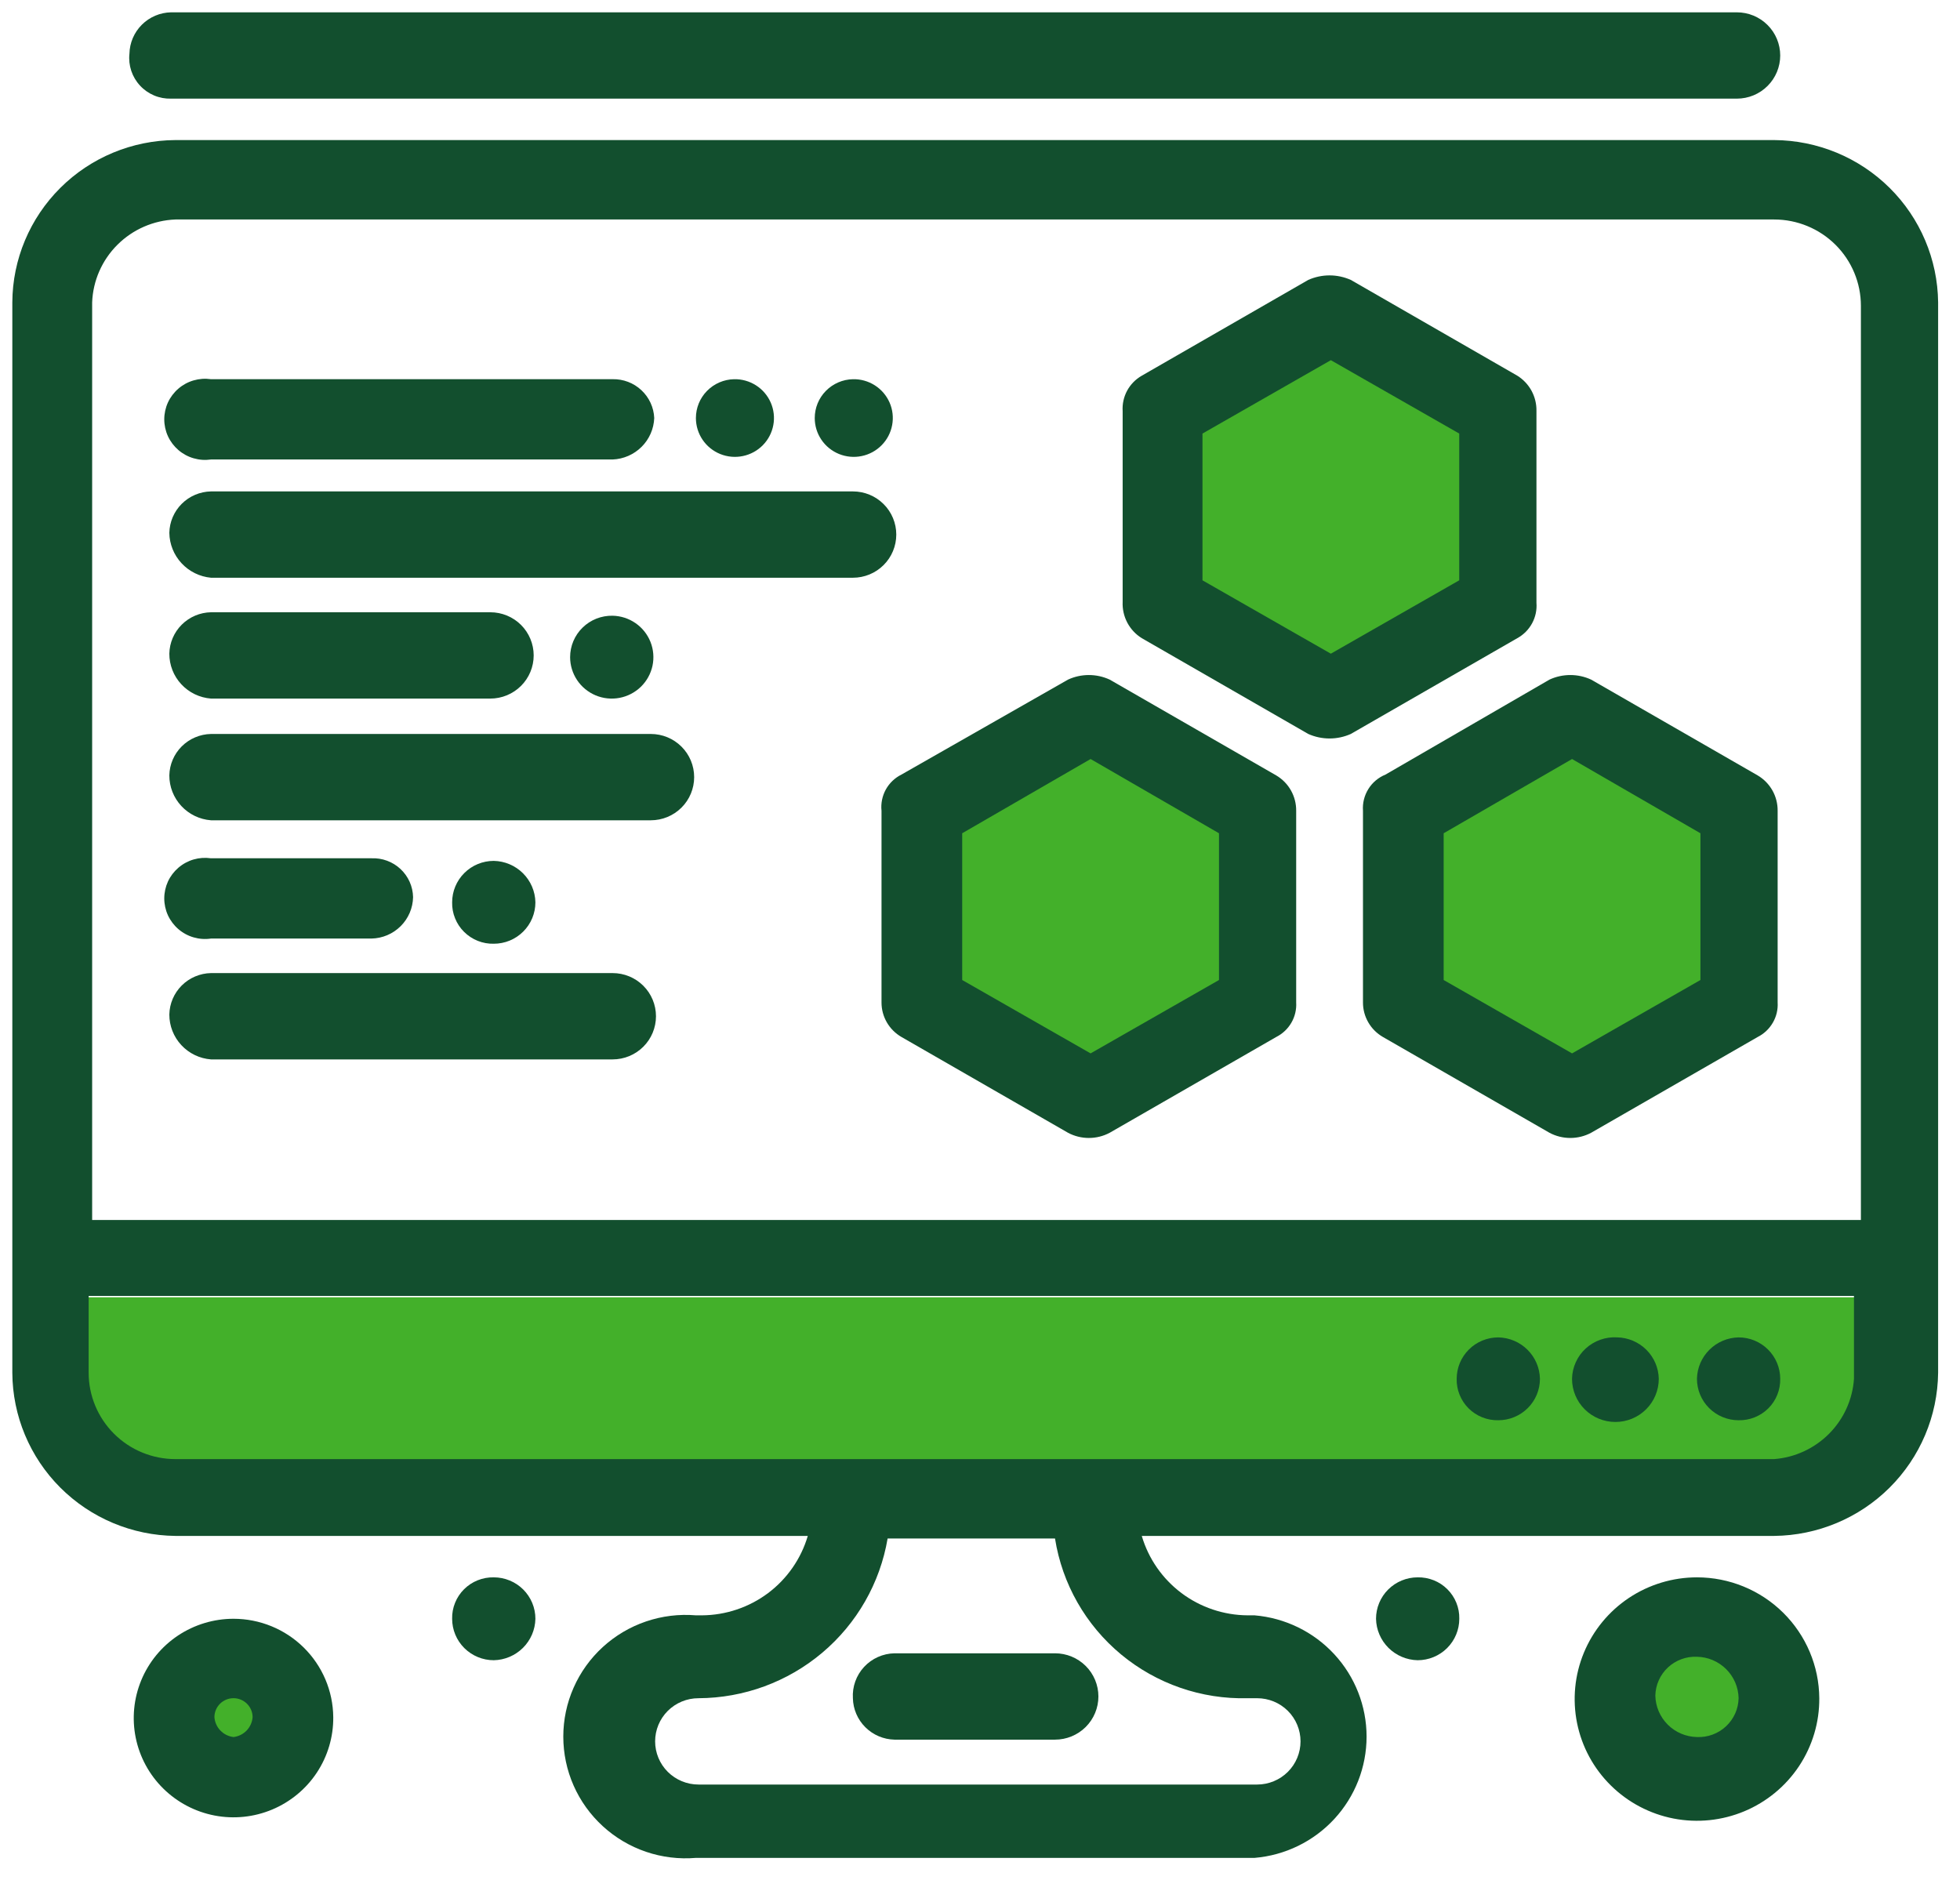
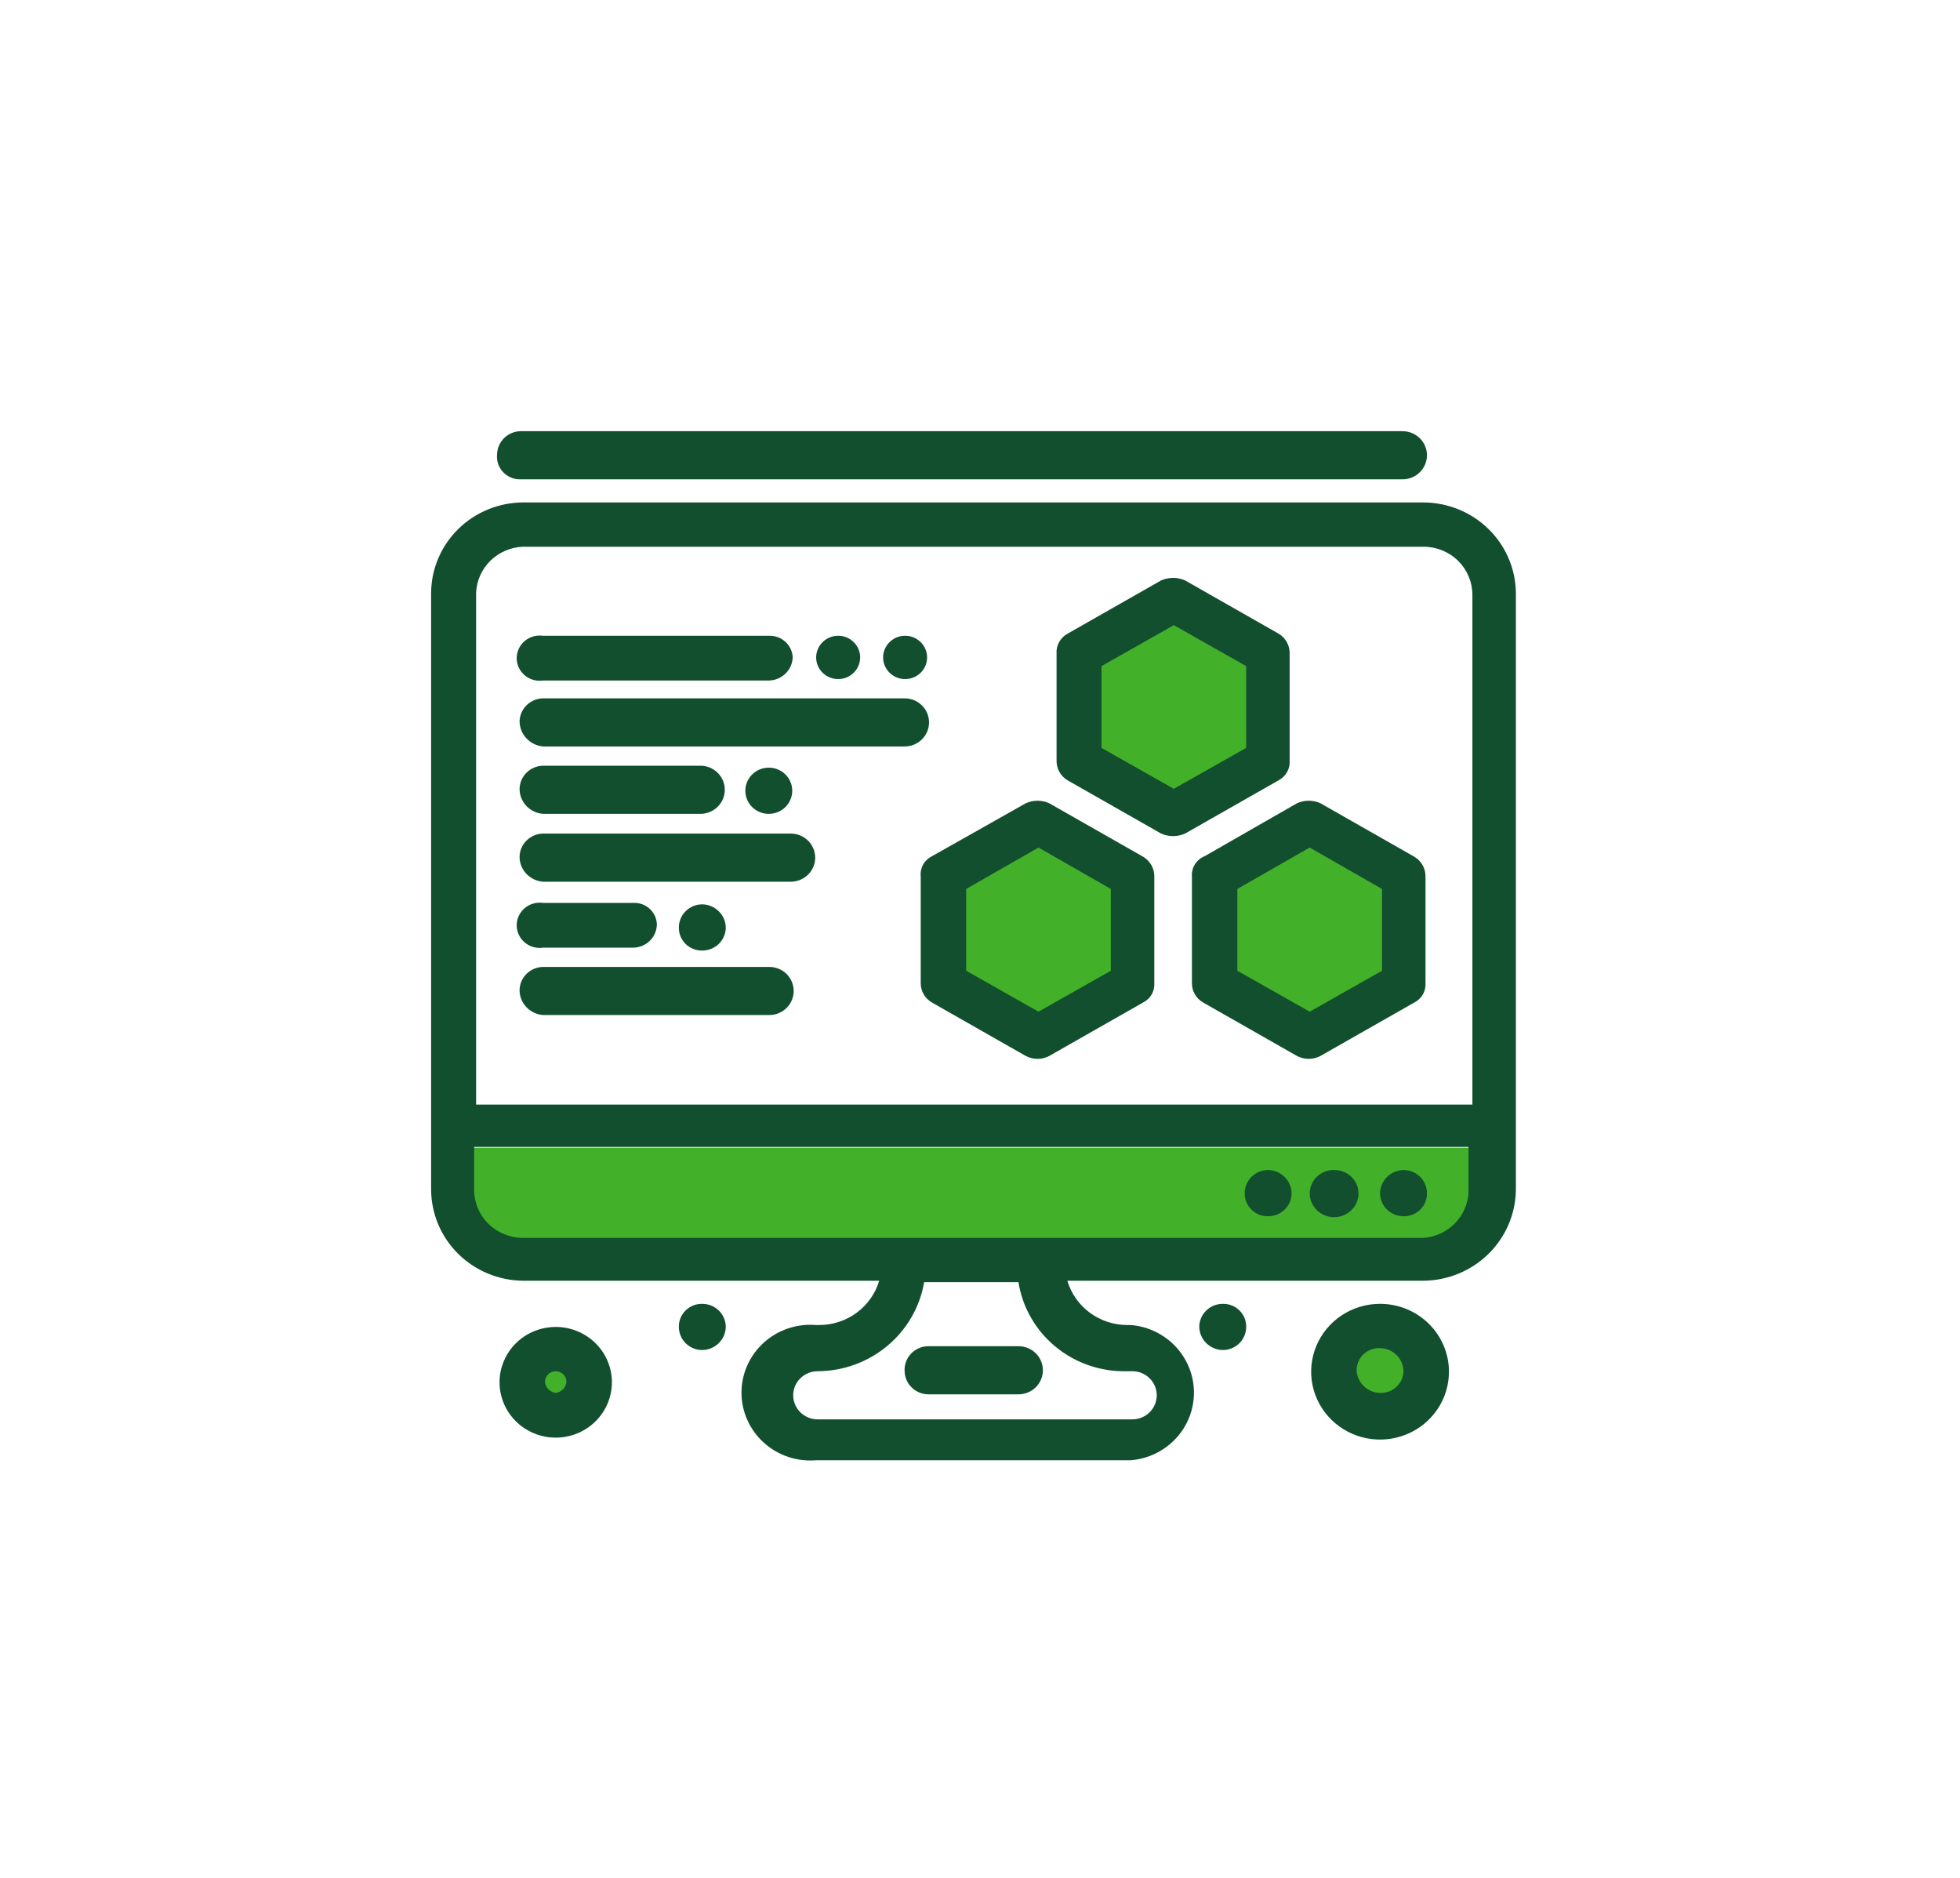
- <svg xmlns="http://www.w3.org/2000/svg" width="73" height="70" viewBox="0 0 73 70" fill="none">
-   <path d="M11.244 63.822C11.244 65.311 10.037 66.518 8.548 66.518C7.059 66.518 5.852 65.311 5.852 63.822C5.852 62.333 7.059 61.126 8.548 61.126C10.037 61.126 11.244 62.333 11.244 63.822Z" fill="#43B02A" />
-   <path d="M65.844 63.822C65.844 65.311 64.637 66.518 63.148 66.518C61.659 66.518 60.452 65.311 60.452 63.822C60.452 62.333 61.659 61.126 63.148 61.126C64.637 61.126 65.844 62.333 65.844 63.822Z" fill="#43B02A" />
-   <path d="M2.481 48.318H69.889V55.059H2.481V48.318Z" fill="#43B02A" />
-   <path d="M35.511 28.096H45.622V39.555H35.511V28.096Z" fill="#43B02A" />
-   <path d="M53.711 28.096H63.822V39.555H53.711V28.096Z" fill="#43B02A" />
-   <path d="M44.274 13.266H54.385V24.726H44.274V13.266Z" fill="#43B02A" />
-   <path d="M66.078 5.217H6.533C4.925 5.226 3.385 5.865 2.248 6.997C1.11 8.129 0.467 9.661 0.459 11.262V51.129C0.467 52.733 1.109 54.269 2.245 55.406C3.382 56.543 4.922 57.189 6.533 57.206H30.086C29.836 58.055 29.318 58.802 28.608 59.335C27.898 59.867 27.034 60.158 26.145 60.164H25.919C25.29 60.111 24.658 60.189 24.061 60.392C23.464 60.595 22.917 60.919 22.453 61.343C21.988 61.768 21.617 62.284 21.364 62.859C21.11 63.433 20.98 64.054 20.98 64.681C20.98 65.309 21.11 65.929 21.364 66.504C21.617 67.078 21.988 67.594 22.453 68.019C22.917 68.444 23.464 68.768 24.061 68.971C24.658 69.174 25.29 69.251 25.919 69.198H46.725C47.863 69.103 48.923 68.586 49.696 67.749C50.469 66.912 50.898 65.817 50.898 64.681C50.898 63.545 50.469 62.45 49.696 61.614C48.923 60.777 47.863 60.26 46.725 60.164H46.467C45.578 60.158 44.714 59.867 44.004 59.335C43.294 58.802 42.775 58.055 42.525 57.206H66.078C67.693 57.189 69.236 56.544 70.378 55.408C71.519 54.272 72.168 52.736 72.185 51.129V11.262C72.168 9.658 71.518 8.126 70.376 6.995C69.233 5.864 67.69 5.226 66.078 5.217ZM6.533 8.175H66.078C66.935 8.175 67.757 8.514 68.363 9.117C68.969 9.72 69.309 10.538 69.309 11.39V45.439H3.432V11.262C3.463 10.453 3.8 9.687 4.375 9.115C4.95 8.542 5.721 8.207 6.533 8.175ZM46.467 63.251H46.822C47.251 63.251 47.662 63.42 47.965 63.721C48.268 64.023 48.438 64.432 48.438 64.858C48.438 65.284 48.268 65.693 47.965 65.995C47.662 66.296 47.251 66.466 46.822 66.466H26.015C25.587 66.466 25.176 66.296 24.873 65.995C24.57 65.693 24.4 65.284 24.4 64.858C24.4 64.432 24.57 64.023 24.873 63.721C25.176 63.42 25.587 63.251 26.015 63.251C27.706 63.244 29.339 62.643 30.627 61.555C31.916 60.467 32.777 58.961 33.059 57.303H39.294C39.561 58.992 40.435 60.526 41.755 61.621C43.075 62.715 44.749 63.295 46.467 63.251ZM66.078 54.345H6.533C5.676 54.345 4.854 54.006 4.249 53.403C3.643 52.8 3.302 51.982 3.302 51.129V48.268H69.051V51.355C68.999 52.125 68.67 52.851 68.124 53.4C67.578 53.949 66.852 54.285 66.078 54.345Z" fill="#124F2E" />
-   <path d="M64.753 49.812C65.165 49.812 65.559 49.974 65.85 50.264C66.141 50.553 66.304 50.946 66.304 51.355C66.308 51.559 66.271 51.761 66.195 51.95C66.119 52.14 66.005 52.312 65.86 52.456C65.715 52.6 65.542 52.713 65.352 52.789C65.162 52.865 64.958 52.902 64.753 52.898C64.342 52.898 63.947 52.735 63.657 52.446C63.366 52.157 63.203 51.764 63.203 51.355C63.211 50.948 63.377 50.56 63.666 50.273C63.955 49.985 64.345 49.82 64.753 49.812Z" fill="#124F2E" />
-   <path d="M60.23 49.811C60.639 49.819 61.029 49.985 61.318 50.272C61.607 50.56 61.773 50.948 61.781 51.355C61.781 51.781 61.611 52.19 61.308 52.491C61.005 52.793 60.594 52.962 60.166 52.962C59.737 52.962 59.326 52.793 59.023 52.491C58.72 52.19 58.55 51.781 58.55 51.355C58.554 51.142 58.601 50.932 58.689 50.739C58.776 50.544 58.902 50.37 59.059 50.226C59.216 50.082 59.401 49.971 59.602 49.9C59.803 49.828 60.017 49.798 60.23 49.811Z" fill="#124F2E" />
-   <path d="M18.39 58.749C18.594 58.749 18.796 58.789 18.984 58.867C19.172 58.944 19.343 59.058 19.487 59.201C19.631 59.345 19.745 59.515 19.823 59.702C19.901 59.889 19.941 60.09 19.941 60.293C19.933 60.699 19.767 61.087 19.478 61.375C19.189 61.662 18.799 61.828 18.39 61.836C17.979 61.836 17.585 61.673 17.294 61.384C17.003 61.094 16.84 60.702 16.84 60.293C16.835 60.089 16.872 59.886 16.949 59.697C17.025 59.508 17.139 59.336 17.284 59.192C17.429 59.047 17.602 58.934 17.792 58.858C17.982 58.782 18.186 58.745 18.39 58.749Z" fill="#124F2E" />
-   <path d="M52.801 58.749C53.005 58.745 53.209 58.782 53.399 58.858C53.59 58.934 53.762 59.047 53.907 59.192C54.052 59.336 54.166 59.508 54.242 59.697C54.319 59.886 54.356 60.089 54.351 60.293C54.351 60.702 54.188 61.094 53.897 61.384C53.606 61.673 53.212 61.836 52.801 61.836C52.392 61.828 52.002 61.662 51.713 61.375C51.424 61.087 51.258 60.699 51.25 60.293C51.25 59.883 51.413 59.491 51.704 59.201C51.995 58.912 52.389 58.749 52.801 58.749Z" fill="#124F2E" />
-   <path d="M55.804 49.812C56.213 49.82 56.603 49.985 56.892 50.273C57.181 50.56 57.347 50.948 57.355 51.355C57.355 51.764 57.192 52.157 56.901 52.446C56.61 52.735 56.216 52.898 55.804 52.898C55.599 52.902 55.396 52.865 55.206 52.789C55.016 52.713 54.843 52.6 54.698 52.456C54.553 52.312 54.439 52.14 54.363 51.95C54.286 51.761 54.249 51.559 54.254 51.355C54.254 50.946 54.417 50.553 54.708 50.264C54.999 49.974 55.393 49.812 55.804 49.812Z" fill="#124F2E" />
-   <path d="M18.39 32.064C18.799 32.072 19.189 32.237 19.478 32.525C19.767 32.813 19.933 33.2 19.941 33.607C19.941 33.81 19.901 34.01 19.823 34.198C19.745 34.385 19.631 34.555 19.487 34.698C19.343 34.842 19.172 34.955 18.984 35.033C18.796 35.11 18.594 35.15 18.39 35.15C18.186 35.155 17.982 35.118 17.792 35.042C17.602 34.966 17.429 34.852 17.284 34.708C17.139 34.564 17.025 34.392 16.949 34.203C16.872 34.014 16.835 33.811 16.84 33.607C16.84 33.198 17.003 32.805 17.294 32.516C17.585 32.226 17.979 32.064 18.39 32.064Z" fill="#124F2E" />
-   <path d="M22.817 22.933C23.123 22.94 23.419 23.035 23.67 23.209C23.921 23.382 24.114 23.625 24.227 23.908C24.339 24.19 24.365 24.5 24.302 24.797C24.238 25.094 24.088 25.366 23.87 25.579C23.652 25.791 23.376 25.935 23.076 25.992C22.776 26.049 22.466 26.017 22.184 25.899C21.903 25.781 21.663 25.584 21.494 25.331C21.325 25.078 21.234 24.78 21.234 24.477C21.234 24.271 21.275 24.068 21.355 23.878C21.435 23.689 21.552 23.517 21.7 23.374C21.847 23.23 22.022 23.117 22.214 23.041C22.406 22.966 22.611 22.929 22.817 22.933Z" fill="#124F2E" />
-   <path d="M27.34 14.124C27.629 14.117 27.913 14.197 28.157 14.352C28.4 14.507 28.591 14.73 28.706 14.994C28.821 15.258 28.855 15.55 28.802 15.832C28.75 16.115 28.614 16.376 28.412 16.581C28.21 16.787 27.951 16.928 27.668 16.986C27.386 17.045 27.091 17.018 26.824 16.91C26.556 16.801 26.327 16.616 26.166 16.377C26.005 16.139 25.919 15.858 25.919 15.57C25.919 15.192 26.067 14.829 26.333 14.559C26.599 14.288 26.96 14.132 27.34 14.124Z" fill="#124F2E" />
-   <path d="M31.766 14.124C32.055 14.117 32.339 14.197 32.583 14.352C32.826 14.507 33.017 14.73 33.133 14.994C33.248 15.258 33.281 15.55 33.228 15.832C33.176 16.115 33.04 16.376 32.838 16.581C32.636 16.787 32.377 16.928 32.094 16.986C31.812 17.045 31.518 17.018 31.25 16.91C30.983 16.801 30.753 16.616 30.592 16.377C30.431 16.139 30.345 15.858 30.345 15.57C30.345 15.192 30.493 14.829 30.759 14.559C31.025 14.288 31.386 14.132 31.766 14.124Z" fill="#124F2E" />
-   <path d="M50.764 30.199V37.337C50.763 37.597 50.831 37.853 50.962 38.079C51.092 38.305 51.28 38.492 51.507 38.623L57.711 42.191C57.949 42.318 58.215 42.384 58.486 42.384C58.756 42.384 59.023 42.318 59.261 42.191L65.465 38.623C65.701 38.504 65.897 38.319 66.029 38.09C66.162 37.862 66.224 37.6 66.208 37.337V30.199C66.211 29.934 66.144 29.672 66.014 29.441C65.883 29.209 65.694 29.016 65.465 28.881L59.261 25.312C59.018 25.2 58.754 25.142 58.486 25.142C58.218 25.142 57.953 25.2 57.711 25.312L51.604 28.849C51.339 28.957 51.114 29.145 50.964 29.388C50.813 29.631 50.743 29.915 50.764 30.199ZM53.769 31.035L58.551 28.27L63.332 31.035V36.501L58.551 39.234L53.769 36.501V31.035Z" fill="#124F2E" />
-   <path d="M42.524 23.768L48.727 27.337C48.976 27.448 49.246 27.505 49.519 27.505C49.792 27.505 50.061 27.448 50.31 27.337L56.514 23.768C56.747 23.64 56.938 23.447 57.064 23.213C57.19 22.979 57.246 22.715 57.225 22.45V15.312C57.231 15.05 57.169 14.791 57.045 14.56C56.92 14.329 56.737 14.134 56.514 13.994L50.31 10.425C50.061 10.315 49.792 10.257 49.519 10.257C49.246 10.257 48.976 10.315 48.727 10.425L42.524 13.994C42.294 14.126 42.105 14.319 41.979 14.552C41.854 14.785 41.796 15.049 41.813 15.312V22.418C41.801 22.685 41.86 22.951 41.985 23.189C42.11 23.426 42.296 23.626 42.524 23.768ZM44.786 16.148L49.567 13.415L54.349 16.148V21.614L49.567 24.347L44.786 21.614V16.148Z" fill="#124F2E" />
-   <path d="M32.832 30.199V37.337C32.831 37.597 32.9 37.853 33.03 38.079C33.161 38.305 33.349 38.492 33.575 38.623L39.779 42.191C40.017 42.318 40.284 42.384 40.554 42.384C40.825 42.384 41.091 42.318 41.33 42.191L47.533 38.623C47.769 38.504 47.966 38.319 48.098 38.09C48.23 37.862 48.292 37.6 48.276 37.337V30.199C48.279 29.934 48.212 29.672 48.082 29.441C47.952 29.209 47.762 29.016 47.533 28.881L41.33 25.312C41.087 25.2 40.822 25.142 40.554 25.142C40.286 25.142 40.022 25.2 39.779 25.312L33.575 28.849C33.328 28.972 33.124 29.167 32.991 29.408C32.859 29.65 32.803 29.926 32.832 30.199ZM35.837 31.035L40.619 28.27L45.401 31.035V36.501L40.619 39.234L35.837 36.501V31.035Z" fill="#124F2E" />
-   <path d="M7.857 17.114H22.816C23.222 17.098 23.608 16.93 23.895 16.644C24.183 16.358 24.351 15.975 24.367 15.57C24.35 15.175 24.178 14.802 23.888 14.532C23.598 14.261 23.214 14.115 22.816 14.123H7.857C7.641 14.092 7.421 14.107 7.212 14.168C7.003 14.228 6.809 14.333 6.644 14.475C6.479 14.617 6.346 14.792 6.255 14.99C6.165 15.187 6.118 15.402 6.118 15.619C6.118 15.836 6.165 16.05 6.255 16.247C6.346 16.445 6.479 16.62 6.644 16.762C6.809 16.904 7.003 17.009 7.212 17.069C7.421 17.13 7.641 17.145 7.857 17.114Z" fill="#124F2E" />
-   <path d="M7.858 21.518H31.766C32.195 21.518 32.606 21.349 32.909 21.047C33.212 20.746 33.382 20.337 33.382 19.91C33.382 19.484 33.212 19.075 32.909 18.774C32.606 18.472 32.195 18.303 31.766 18.303H7.858C7.449 18.311 7.059 18.476 6.77 18.764C6.481 19.052 6.315 19.439 6.307 19.846C6.313 20.266 6.475 20.669 6.761 20.977C7.047 21.286 7.438 21.479 7.858 21.518Z" fill="#124F2E" />
-   <path d="M7.858 26.019H18.261C18.69 26.019 19.101 25.849 19.404 25.548C19.707 25.246 19.877 24.837 19.877 24.411C19.877 23.985 19.707 23.576 19.404 23.274C19.101 22.973 18.69 22.804 18.261 22.804H7.858C7.449 22.812 7.059 22.977 6.77 23.265C6.481 23.552 6.315 23.94 6.307 24.347C6.306 24.769 6.465 25.176 6.753 25.486C7.04 25.796 7.435 25.986 7.858 26.019Z" fill="#124F2E" />
-   <path d="M7.858 30.552H24.239C24.667 30.552 25.078 30.383 25.381 30.081C25.684 29.78 25.854 29.371 25.854 28.945C25.854 28.518 25.684 28.109 25.381 27.808C25.078 27.506 24.667 27.337 24.239 27.337H7.858C7.449 27.345 7.059 27.511 6.77 27.798C6.481 28.086 6.315 28.474 6.307 28.88C6.306 29.302 6.465 29.709 6.753 30.019C7.04 30.329 7.435 30.52 7.858 30.552Z" fill="#124F2E" />
-   <path d="M7.857 34.957H13.834C14.243 34.949 14.633 34.784 14.922 34.496C15.211 34.209 15.377 33.821 15.385 33.414C15.381 33.217 15.337 33.023 15.257 32.843C15.176 32.663 15.06 32.501 14.916 32.366C14.771 32.231 14.601 32.126 14.415 32.058C14.23 31.989 14.032 31.959 13.834 31.967H7.857C7.641 31.936 7.421 31.951 7.212 32.011C7.003 32.072 6.809 32.177 6.644 32.319C6.479 32.461 6.346 32.636 6.255 32.833C6.165 33.031 6.118 33.245 6.118 33.462C6.118 33.679 6.165 33.894 6.255 34.091C6.346 34.288 6.479 34.464 6.644 34.606C6.809 34.748 7.003 34.853 7.212 34.913C7.421 34.974 7.641 34.989 7.857 34.957Z" fill="#124F2E" />
-   <path d="M7.858 39.458H22.817C23.245 39.458 23.656 39.289 23.959 38.987C24.262 38.686 24.432 38.277 24.432 37.851C24.432 37.424 24.262 37.015 23.959 36.714C23.656 36.412 23.245 36.243 22.817 36.243H7.858C7.449 36.251 7.059 36.417 6.77 36.704C6.481 36.992 6.315 37.38 6.307 37.786C6.306 38.208 6.465 38.615 6.753 38.925C7.04 39.235 7.435 39.426 7.858 39.458Z" fill="#124F2E" />
-   <path d="M8.697 60.292C7.96 60.292 7.241 60.51 6.629 60.917C6.017 61.325 5.541 61.905 5.261 62.582C4.981 63.26 4.909 64.005 5.055 64.723C5.201 65.441 5.558 66.1 6.081 66.615C6.604 67.131 7.269 67.481 7.992 67.62C8.715 67.759 9.463 67.681 10.141 67.396C10.819 67.111 11.398 66.632 11.802 66.02C12.206 65.408 12.419 64.69 12.412 63.957C12.404 62.982 12.008 62.05 11.313 61.364C10.617 60.677 9.676 60.292 8.697 60.292ZM8.697 64.697C8.51 64.675 8.337 64.589 8.208 64.454C8.078 64.319 8 64.144 7.986 63.957C7.986 63.77 8.061 63.59 8.194 63.457C8.327 63.325 8.508 63.25 8.697 63.25C8.885 63.25 9.066 63.325 9.199 63.457C9.333 63.59 9.408 63.77 9.408 63.957C9.394 64.144 9.315 64.319 9.186 64.454C9.056 64.589 8.883 64.675 8.697 64.697Z" fill="#124F2E" />
-   <path d="M63.204 58.749C62.301 58.749 61.419 59.016 60.669 59.515C59.919 60.015 59.336 60.725 58.992 61.555C58.648 62.385 58.56 63.298 58.738 64.179C58.916 65.059 59.353 65.867 59.994 66.499C60.634 67.132 61.449 67.561 62.335 67.733C63.221 67.904 64.138 67.809 64.969 67.461C65.801 67.113 66.51 66.527 67.007 65.778C67.504 65.028 67.766 64.148 67.759 63.25C67.751 62.053 67.267 60.909 66.413 60.065C65.56 59.222 64.406 58.749 63.204 58.749ZM63.204 64.697C62.795 64.689 62.405 64.524 62.116 64.236C61.827 63.948 61.661 63.56 61.653 63.154C61.657 62.957 61.7 62.763 61.781 62.583C61.862 62.402 61.978 62.24 62.122 62.105C62.267 61.971 62.437 61.866 62.622 61.798C62.808 61.729 63.006 61.698 63.204 61.707C63.612 61.715 64.002 61.88 64.291 62.168C64.58 62.456 64.746 62.843 64.754 63.25C64.75 63.447 64.707 63.642 64.626 63.822C64.545 64.001 64.429 64.164 64.285 64.298C64.14 64.433 63.97 64.538 63.785 64.606C63.599 64.675 63.401 64.706 63.204 64.697Z" fill="#124F2E" />
-   <path d="M6.371 3.674H64.689C65.117 3.674 65.528 3.505 65.831 3.203C66.134 2.902 66.304 2.493 66.304 2.067C66.304 1.64 66.134 1.231 65.831 0.93C65.528 0.628 65.117 0.459 64.689 0.459H6.371C5.963 0.467 5.573 0.632 5.284 0.92C4.995 1.208 4.829 1.595 4.821 2.002C4.797 2.216 4.821 2.433 4.889 2.638C4.957 2.842 5.068 3.03 5.215 3.188C5.361 3.347 5.541 3.472 5.74 3.556C5.94 3.64 6.155 3.68 6.371 3.674Z" fill="#124F2E" />
-   <path d="M31.766 63.25C31.774 63.657 31.941 64.045 32.23 64.332C32.519 64.62 32.908 64.785 33.317 64.794H39.294C39.723 64.794 40.134 64.624 40.437 64.323C40.74 64.021 40.91 63.612 40.91 63.186C40.91 62.76 40.74 62.351 40.437 62.049C40.134 61.748 39.723 61.578 39.294 61.578H33.317C33.104 61.582 32.893 61.629 32.698 61.716C32.503 61.803 32.328 61.929 32.183 62.085C32.038 62.241 31.927 62.425 31.855 62.625C31.783 62.825 31.753 63.038 31.766 63.25Z" fill="#124F2E" />
+ <svg xmlns="http://www.w3.org/2000/svg" width="95" height="91" viewBox="0 0 95 91" fill="none">
+   <path d="M28.802 66.866C28.802 67.946 27.918 68.822 26.826 68.822C25.734 68.822 24.849 67.946 24.849 66.866C24.849 65.785 25.734 64.91 26.826 64.91C27.918 64.91 28.802 65.785 28.802 66.866Z" fill="#43B02A" />
+   <path d="M68.826 66.866C68.826 67.946 67.941 68.822 66.85 68.822C65.758 68.822 64.873 67.946 64.873 66.866C64.873 65.785 65.758 64.91 66.85 64.91C67.941 64.91 68.826 65.785 68.826 66.866Z" fill="#43B02A" />
+   <path d="M22.379 55.618H71.791V60.508H22.379V55.618Z" fill="#43B02A" />
+   <path d="M46.591 40.947H54.003V49.261H46.591V40.947Z" fill="#43B02A" />
+   <path d="M59.932 40.947H67.344V49.261H59.932V40.947Z" fill="#43B02A" />
+   <path d="M53.014 30.188H60.426V38.502H53.014V30.188Z" fill="#43B02A" />
+   <path d="M68.998 24.349H25.349C24.17 24.355 23.041 24.819 22.208 25.64C21.374 26.461 20.903 27.573 20.896 28.734V57.657C20.903 58.821 21.373 59.935 22.206 60.76C23.039 61.585 24.168 62.054 25.349 62.066H42.614C42.431 62.682 42.051 63.224 41.531 63.61C41.01 63.997 40.377 64.208 39.725 64.212H39.559C39.099 64.174 38.635 64.23 38.198 64.377C37.76 64.525 37.359 64.76 37.019 65.068C36.678 65.376 36.407 65.75 36.221 66.167C36.035 66.584 35.939 67.034 35.939 67.489C35.939 67.944 36.035 68.395 36.221 68.811C36.407 69.228 36.678 69.603 37.019 69.91C37.359 70.219 37.76 70.454 38.198 70.601C38.635 70.748 39.099 70.805 39.559 70.766H54.812C55.646 70.697 56.423 70.322 56.989 69.715C57.556 69.108 57.87 68.313 57.87 67.489C57.87 66.665 57.556 65.871 56.989 65.263C56.423 64.657 55.646 64.281 54.812 64.212H54.622C53.97 64.208 53.337 63.997 52.816 63.61C52.296 63.224 51.916 62.682 51.733 62.066H68.998C70.181 62.054 71.313 61.585 72.15 60.761C72.986 59.937 73.462 58.823 73.474 57.657V28.734C73.462 27.571 72.986 26.459 72.148 25.638C71.311 24.818 70.179 24.355 68.998 24.349ZM25.349 26.495H68.998C69.626 26.495 70.229 26.74 70.673 27.178C71.117 27.615 71.366 28.209 71.366 28.827V53.529H23.076V28.734C23.099 28.147 23.346 27.591 23.767 27.176C24.189 26.761 24.753 26.518 25.349 26.495ZM54.622 66.451H54.883C55.197 66.451 55.498 66.574 55.72 66.793C55.942 67.011 56.067 67.308 56.067 67.617C56.067 67.927 55.942 68.223 55.72 68.442C55.498 68.661 55.197 68.784 54.883 68.784H39.63C39.316 68.784 39.015 68.661 38.793 68.442C38.571 68.223 38.446 67.927 38.446 67.617C38.446 67.308 38.571 67.011 38.793 66.793C39.015 66.574 39.316 66.451 39.63 66.451C40.869 66.446 42.066 66.011 43.011 65.221C43.956 64.432 44.587 63.339 44.793 62.136H49.364C49.559 63.361 50.2 64.475 51.168 65.269C52.135 66.063 53.363 66.483 54.622 66.451ZM68.998 59.99H25.349C24.721 59.99 24.119 59.744 23.674 59.307C23.23 58.869 22.981 58.276 22.981 57.657V55.581H71.177V57.821C71.139 58.38 70.898 58.907 70.498 59.305C70.097 59.703 69.565 59.946 68.998 59.99Z" fill="#124F2E" />
+   <path d="M68.027 56.701C68.328 56.701 68.617 56.819 68.831 57.029C69.044 57.239 69.163 57.524 69.163 57.821C69.167 57.969 69.139 58.116 69.083 58.253C69.028 58.39 68.944 58.515 68.838 58.62C68.731 58.724 68.605 58.807 68.466 58.862C68.326 58.917 68.177 58.944 68.027 58.941C67.725 58.941 67.436 58.823 67.223 58.613C67.01 58.403 66.89 58.118 66.89 57.821C66.896 57.526 67.017 57.245 67.229 57.036C67.441 56.827 67.727 56.707 68.027 56.701Z" fill="#124F2E" />
+   <path d="M64.711 56.701C65.01 56.707 65.296 56.827 65.508 57.036C65.72 57.244 65.842 57.526 65.848 57.821C65.848 58.13 65.723 58.427 65.501 58.645C65.279 58.864 64.978 58.987 64.664 58.987C64.35 58.987 64.048 58.864 63.826 58.645C63.604 58.427 63.48 58.13 63.48 57.821C63.482 57.666 63.517 57.514 63.581 57.374C63.645 57.233 63.737 57.107 63.853 57.002C63.968 56.897 64.103 56.817 64.251 56.765C64.398 56.713 64.555 56.691 64.711 56.701Z" fill="#124F2E" />
+   <path d="M34.041 63.186C34.19 63.186 34.338 63.215 34.476 63.271C34.614 63.327 34.739 63.41 34.845 63.514C34.95 63.617 35.034 63.741 35.091 63.877C35.148 64.013 35.178 64.158 35.178 64.305C35.172 64.6 35.05 64.882 34.838 65.09C34.626 65.299 34.34 65.419 34.041 65.425C33.739 65.425 33.45 65.307 33.237 65.097C33.024 64.887 32.904 64.602 32.904 64.305C32.901 64.157 32.928 64.01 32.984 63.873C33.04 63.736 33.124 63.611 33.23 63.507C33.336 63.402 33.463 63.319 33.602 63.264C33.742 63.209 33.891 63.182 34.041 63.186Z" fill="#124F2E" />
+   <path d="M59.265 63.186C59.415 63.182 59.564 63.209 59.704 63.264C59.843 63.319 59.97 63.402 60.076 63.507C60.182 63.611 60.266 63.736 60.322 63.873C60.378 64.01 60.405 64.157 60.402 64.305C60.402 64.602 60.282 64.887 60.069 65.097C59.856 65.307 59.566 65.425 59.265 65.425C58.965 65.419 58.68 65.299 58.468 65.09C58.256 64.882 58.134 64.6 58.128 64.305C58.128 64.008 58.248 63.724 58.461 63.514C58.674 63.303 58.963 63.186 59.265 63.186Z" fill="#124F2E" />
+   <path d="M61.467 56.701C61.766 56.707 62.052 56.827 62.264 57.036C62.476 57.245 62.598 57.526 62.604 57.821C62.604 58.118 62.484 58.403 62.271 58.613C62.057 58.823 61.768 58.941 61.467 58.941C61.317 58.944 61.167 58.917 61.028 58.862C60.889 58.807 60.762 58.724 60.656 58.62C60.55 58.515 60.466 58.39 60.41 58.253C60.354 58.116 60.327 57.969 60.33 57.821C60.33 57.524 60.45 57.239 60.663 57.029C60.876 56.819 61.165 56.701 61.467 56.701Z" fill="#124F2E" />
+   <path d="M34.041 43.825C34.34 43.831 34.626 43.951 34.838 44.16C35.05 44.369 35.172 44.65 35.178 44.945C35.178 45.092 35.148 45.238 35.091 45.373C35.034 45.509 34.95 45.633 34.845 45.737C34.739 45.841 34.614 45.923 34.476 45.979C34.338 46.036 34.19 46.065 34.041 46.065C33.891 46.068 33.742 46.041 33.602 45.986C33.463 45.931 33.336 45.848 33.23 45.744C33.124 45.639 33.04 45.514 32.984 45.377C32.928 45.24 32.901 45.093 32.904 44.945C32.904 44.648 33.024 44.363 33.237 44.153C33.45 43.943 33.739 43.825 34.041 43.825Z" fill="#124F2E" />
+   <path d="M37.286 37.201C37.51 37.206 37.727 37.276 37.911 37.401C38.095 37.527 38.237 37.703 38.319 37.908C38.402 38.113 38.421 38.338 38.374 38.553C38.328 38.769 38.218 38.966 38.058 39.121C37.898 39.275 37.695 39.379 37.476 39.42C37.256 39.462 37.028 39.438 36.822 39.353C36.616 39.268 36.44 39.124 36.316 38.941C36.192 38.757 36.126 38.541 36.126 38.321C36.125 38.172 36.156 38.025 36.214 37.887C36.273 37.75 36.359 37.625 36.467 37.521C36.575 37.417 36.703 37.335 36.844 37.28C36.984 37.225 37.135 37.198 37.286 37.201Z" fill="#124F2E" />
+   <path d="M40.601 30.81C40.813 30.805 41.022 30.863 41.2 30.975C41.378 31.088 41.518 31.25 41.603 31.442C41.687 31.633 41.712 31.845 41.673 32.05C41.635 32.255 41.535 32.444 41.387 32.593C41.239 32.742 41.049 32.845 40.842 32.887C40.635 32.929 40.419 32.91 40.223 32.831C40.027 32.753 39.859 32.618 39.741 32.445C39.623 32.272 39.559 32.068 39.559 31.86C39.559 31.585 39.668 31.322 39.863 31.126C40.058 30.929 40.323 30.816 40.601 30.81Z" fill="#124F2E" />
+   <path d="M43.846 30.81C44.058 30.805 44.266 30.863 44.444 30.975C44.623 31.088 44.763 31.25 44.847 31.442C44.932 31.633 44.956 31.845 44.918 32.05C44.879 32.255 44.78 32.444 44.632 32.593C44.484 32.742 44.294 32.845 44.087 32.887C43.879 32.929 43.664 32.91 43.468 32.831C43.271 32.753 43.103 32.618 42.985 32.445C42.867 32.272 42.804 32.068 42.804 31.86C42.804 31.585 42.913 31.322 43.108 31.126C43.302 30.929 43.567 30.816 43.846 30.81Z" fill="#124F2E" />
+   <path d="M57.772 42.473V47.651C57.771 47.84 57.821 48.026 57.917 48.19C58.013 48.353 58.151 48.489 58.317 48.584L62.864 51.173C63.039 51.265 63.234 51.313 63.432 51.313C63.631 51.313 63.826 51.265 64.001 51.173L68.548 48.584C68.721 48.498 68.865 48.364 68.962 48.198C69.059 48.032 69.104 47.842 69.093 47.651V42.473C69.095 42.28 69.046 42.09 68.951 41.923C68.855 41.755 68.716 41.615 68.548 41.516L64.001 38.927C63.823 38.846 63.629 38.804 63.432 38.804C63.236 38.804 63.042 38.846 62.864 38.927L58.388 41.493C58.193 41.571 58.029 41.708 57.918 41.884C57.808 42.06 57.756 42.266 57.772 42.473ZM59.974 43.079L63.48 41.073L66.985 43.079V47.044L63.48 49.027L59.974 47.044V43.079Z" fill="#124F2E" />
+   <path d="M51.732 37.807L56.279 40.396C56.462 40.477 56.659 40.518 56.859 40.518C57.059 40.518 57.257 40.477 57.44 40.396L61.987 37.807C62.158 37.714 62.298 37.574 62.39 37.404C62.482 37.235 62.523 37.043 62.508 36.851V31.672C62.513 31.482 62.467 31.294 62.376 31.126C62.285 30.959 62.151 30.817 61.987 30.716L57.44 28.127C57.257 28.047 57.059 28.005 56.859 28.005C56.659 28.005 56.462 28.047 56.279 28.127L51.732 30.716C51.563 30.812 51.425 30.952 51.332 31.121C51.24 31.29 51.198 31.481 51.211 31.672V36.827C51.202 37.022 51.245 37.215 51.337 37.387C51.428 37.559 51.565 37.704 51.732 37.807ZM53.39 32.279L56.895 30.296L60.4 32.279V36.244L56.895 38.227L53.39 36.244V32.279Z" fill="#124F2E" />
+   <path d="M44.627 42.473V47.651C44.627 47.84 44.677 48.026 44.772 48.19C44.868 48.353 45.006 48.489 45.172 48.584L49.719 51.173C49.894 51.265 50.09 51.313 50.288 51.313C50.486 51.313 50.681 51.265 50.856 51.173L55.403 48.584C55.577 48.498 55.721 48.364 55.818 48.198C55.914 48.032 55.96 47.842 55.948 47.651V42.473C55.95 42.28 55.902 42.09 55.806 41.923C55.71 41.755 55.571 41.615 55.403 41.516L50.856 38.927C50.678 38.846 50.484 38.804 50.288 38.804C50.091 38.804 49.898 38.846 49.719 38.927L45.172 41.493C44.991 41.582 44.841 41.724 44.744 41.899C44.647 42.074 44.606 42.274 44.627 42.473ZM46.83 43.079L50.335 41.073L53.84 43.079V47.044L50.335 49.027L46.83 47.044V43.079Z" fill="#124F2E" />
+   <path d="M26.32 32.979H37.285C37.583 32.968 37.865 32.846 38.076 32.639C38.287 32.431 38.41 32.153 38.422 31.86C38.41 31.573 38.284 31.302 38.071 31.106C37.859 30.91 37.577 30.804 37.285 30.81H26.32C26.162 30.787 26 30.798 25.847 30.842C25.693 30.886 25.551 30.962 25.43 31.065C25.309 31.168 25.212 31.295 25.145 31.438C25.079 31.582 25.044 31.737 25.044 31.895C25.044 32.052 25.079 32.208 25.145 32.351C25.212 32.494 25.309 32.621 25.43 32.724C25.551 32.827 25.693 32.903 25.847 32.947C26 32.991 26.162 33.002 26.32 32.979Z" fill="#124F2E" />
+   <path d="M26.32 36.175H43.846C44.16 36.175 44.461 36.052 44.683 35.833C44.906 35.614 45.03 35.318 45.03 35.008C45.03 34.699 44.906 34.402 44.683 34.184C44.461 33.965 44.16 33.842 43.846 33.842H26.32C26.021 33.848 25.735 33.968 25.523 34.177C25.311 34.385 25.189 34.667 25.183 34.962C25.188 35.266 25.306 35.559 25.516 35.782C25.726 36.006 26.012 36.146 26.32 36.175Z" fill="#124F2E" />
+   <path d="M26.32 39.44H33.946C34.26 39.44 34.562 39.317 34.784 39.098C35.006 38.88 35.13 38.583 35.13 38.274C35.13 37.964 35.006 37.668 34.784 37.449C34.562 37.23 34.26 37.107 33.946 37.107H26.32C26.021 37.113 25.735 37.233 25.523 37.442C25.311 37.651 25.189 37.932 25.183 38.227C25.182 38.533 25.299 38.828 25.51 39.053C25.721 39.278 26.01 39.416 26.32 39.44Z" fill="#124F2E" />
+   <path d="M26.32 42.729H38.328C38.642 42.729 38.943 42.606 39.165 42.387C39.387 42.169 39.512 41.872 39.512 41.562C39.512 41.253 39.387 40.957 39.165 40.738C38.943 40.519 38.642 40.396 38.328 40.396H26.32C26.021 40.402 25.735 40.522 25.523 40.731C25.311 40.94 25.189 41.221 25.183 41.516C25.182 41.822 25.299 42.117 25.51 42.342C25.721 42.567 26.01 42.705 26.32 42.729Z" fill="#124F2E" />
+   <path d="M26.32 45.925H30.701C31.001 45.919 31.286 45.799 31.498 45.59C31.71 45.382 31.832 45.1 31.838 44.805C31.835 44.662 31.803 44.521 31.744 44.391C31.685 44.26 31.6 44.142 31.494 44.045C31.388 43.947 31.263 43.871 31.127 43.821C30.991 43.772 30.846 43.749 30.701 43.755H26.32C26.162 43.733 26 43.743 25.847 43.787C25.693 43.831 25.551 43.907 25.43 44.01C25.309 44.113 25.212 44.241 25.145 44.384C25.079 44.527 25.044 44.683 25.044 44.84C25.044 44.998 25.079 45.153 25.145 45.296C25.212 45.439 25.309 45.567 25.43 45.67C25.551 45.773 25.693 45.849 25.847 45.893C26 45.937 26.162 45.948 26.32 45.925Z" fill="#124F2E" />
+   <path d="M26.32 49.19H37.286C37.6 49.19 37.901 49.067 38.123 48.849C38.345 48.63 38.47 48.333 38.47 48.024C38.47 47.714 38.345 47.418 38.123 47.199C37.901 46.98 37.6 46.858 37.286 46.858H26.32C26.021 46.863 25.735 46.983 25.523 47.192C25.311 47.401 25.189 47.682 25.183 47.977C25.182 48.283 25.299 48.578 25.51 48.803C25.721 49.028 26.01 49.166 26.32 49.19Z" fill="#124F2E" />
+   <path d="M26.935 64.305C26.395 64.305 25.868 64.463 25.419 64.758C24.971 65.054 24.622 65.475 24.417 65.966C24.211 66.458 24.159 66.998 24.266 67.519C24.373 68.04 24.634 68.518 25.018 68.892C25.401 69.266 25.889 69.52 26.418 69.621C26.948 69.722 27.497 69.665 27.994 69.459C28.491 69.252 28.915 68.905 29.211 68.46C29.508 68.016 29.663 67.495 29.659 66.964C29.652 66.257 29.363 65.58 28.853 65.082C28.343 64.584 27.653 64.305 26.935 64.305ZM26.935 67.5C26.798 67.484 26.672 67.422 26.577 67.324C26.482 67.226 26.424 67.099 26.414 66.964C26.414 66.828 26.469 66.697 26.567 66.601C26.664 66.505 26.797 66.451 26.935 66.451C27.073 66.451 27.206 66.505 27.303 66.601C27.401 66.697 27.456 66.828 27.456 66.964C27.446 67.099 27.389 67.226 27.294 67.324C27.198 67.422 27.072 67.484 26.935 67.5Z" fill="#124F2E" />
+   <path d="M66.891 63.185C66.229 63.185 65.582 63.379 65.033 63.741C64.483 64.104 64.055 64.619 63.803 65.221C63.551 65.823 63.486 66.486 63.617 67.124C63.748 67.763 64.068 68.349 64.538 68.808C65.007 69.267 65.604 69.579 66.254 69.703C66.903 69.827 67.575 69.758 68.185 69.506C68.795 69.254 69.315 68.828 69.679 68.284C70.043 67.74 70.235 67.102 70.23 66.451C70.224 65.583 69.869 64.752 69.243 64.14C68.618 63.529 67.772 63.185 66.891 63.185ZM66.891 67.501C66.591 67.495 66.305 67.375 66.093 67.166C65.882 66.957 65.76 66.676 65.754 66.381C65.757 66.238 65.789 66.097 65.848 65.966C65.907 65.836 65.992 65.718 66.098 65.62C66.204 65.523 66.329 65.447 66.465 65.397C66.601 65.347 66.746 65.325 66.891 65.331C67.19 65.337 67.476 65.457 67.688 65.666C67.9 65.874 68.021 66.156 68.027 66.451C68.024 66.594 67.992 66.735 67.933 66.865C67.874 66.996 67.789 67.114 67.683 67.211C67.577 67.309 67.453 67.385 67.317 67.435C67.18 67.484 67.036 67.507 66.891 67.501Z" fill="#124F2E" />
+   <path d="M25.23 23.229H67.979C68.293 23.229 68.595 23.106 68.817 22.887C69.039 22.669 69.164 22.372 69.164 22.063C69.164 21.753 69.039 21.457 68.817 21.238C68.595 21.019 68.293 20.896 67.979 20.896H25.23C24.931 20.902 24.645 21.022 24.433 21.231C24.221 21.44 24.1 21.721 24.094 22.016C24.077 22.172 24.094 22.329 24.143 22.477C24.193 22.626 24.275 22.762 24.383 22.877C24.49 22.991 24.621 23.082 24.768 23.143C24.914 23.204 25.072 23.233 25.23 23.229Z" fill="#124F2E" />
+   <path d="M43.846 66.451C43.852 66.746 43.974 67.027 44.186 67.236C44.398 67.445 44.683 67.565 44.983 67.571H49.364C49.678 67.571 49.98 67.448 50.202 67.229C50.424 67.01 50.548 66.714 50.548 66.404C50.548 66.095 50.424 65.798 50.202 65.58C49.98 65.361 49.678 65.238 49.364 65.238H44.983C44.826 65.241 44.672 65.275 44.529 65.338C44.386 65.401 44.258 65.492 44.151 65.606C44.045 65.719 43.964 65.852 43.911 65.998C43.858 66.143 43.836 66.297 43.846 66.451Z" fill="#124F2E" />
</svg>
